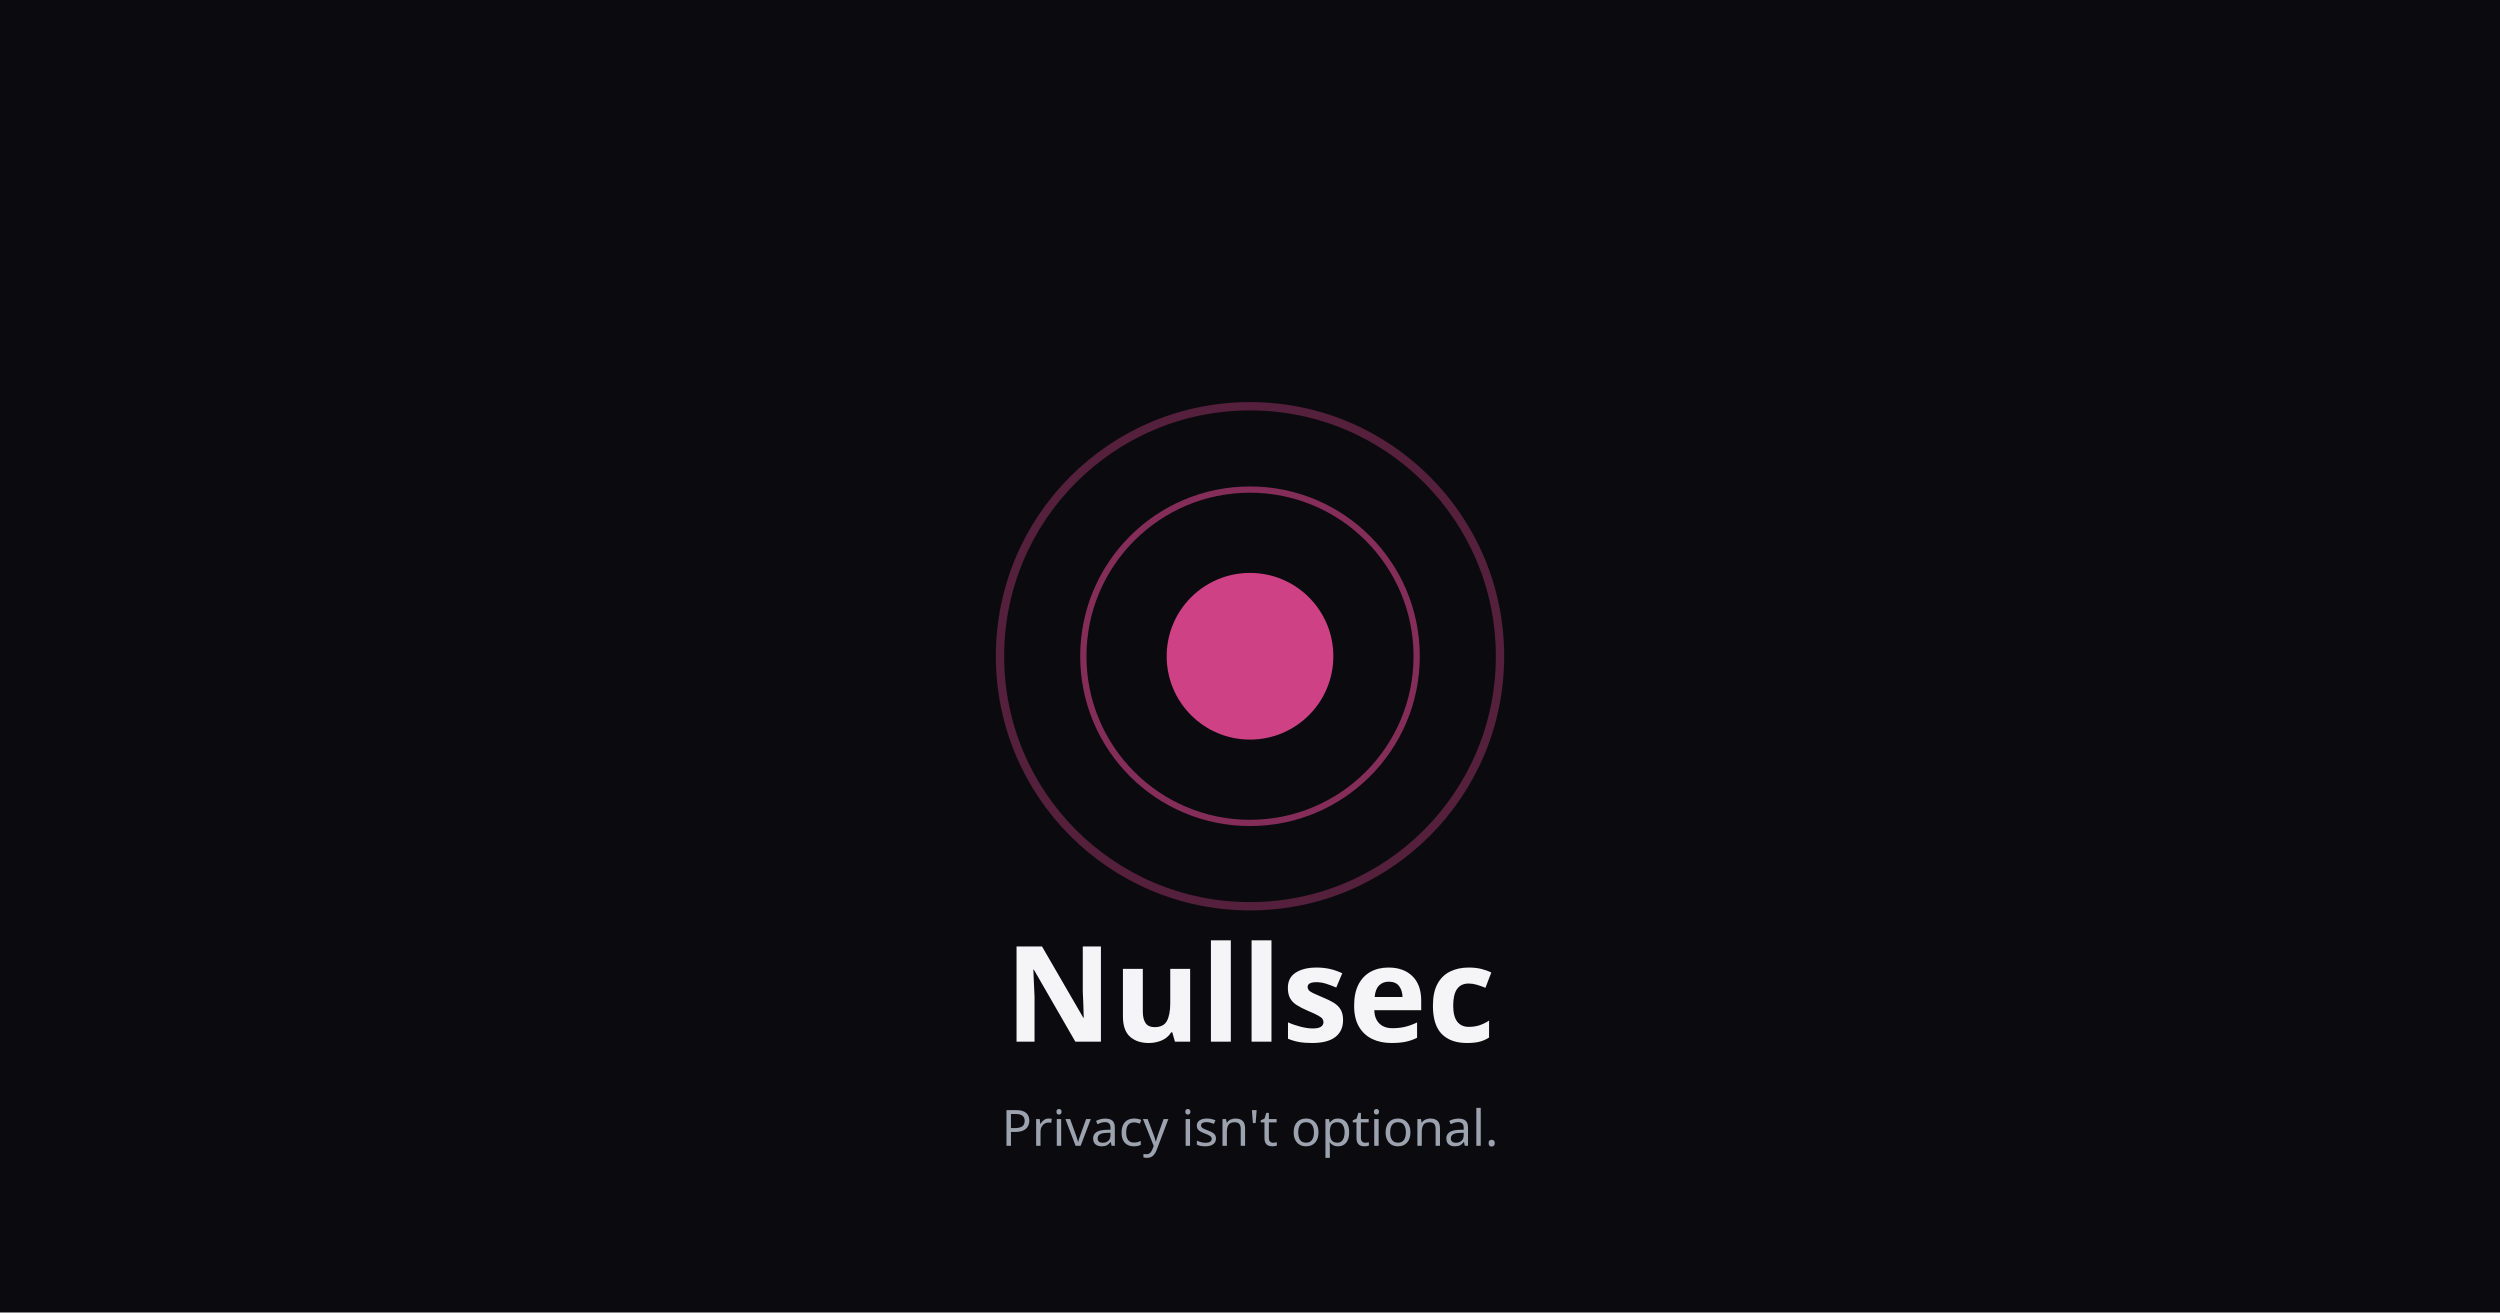
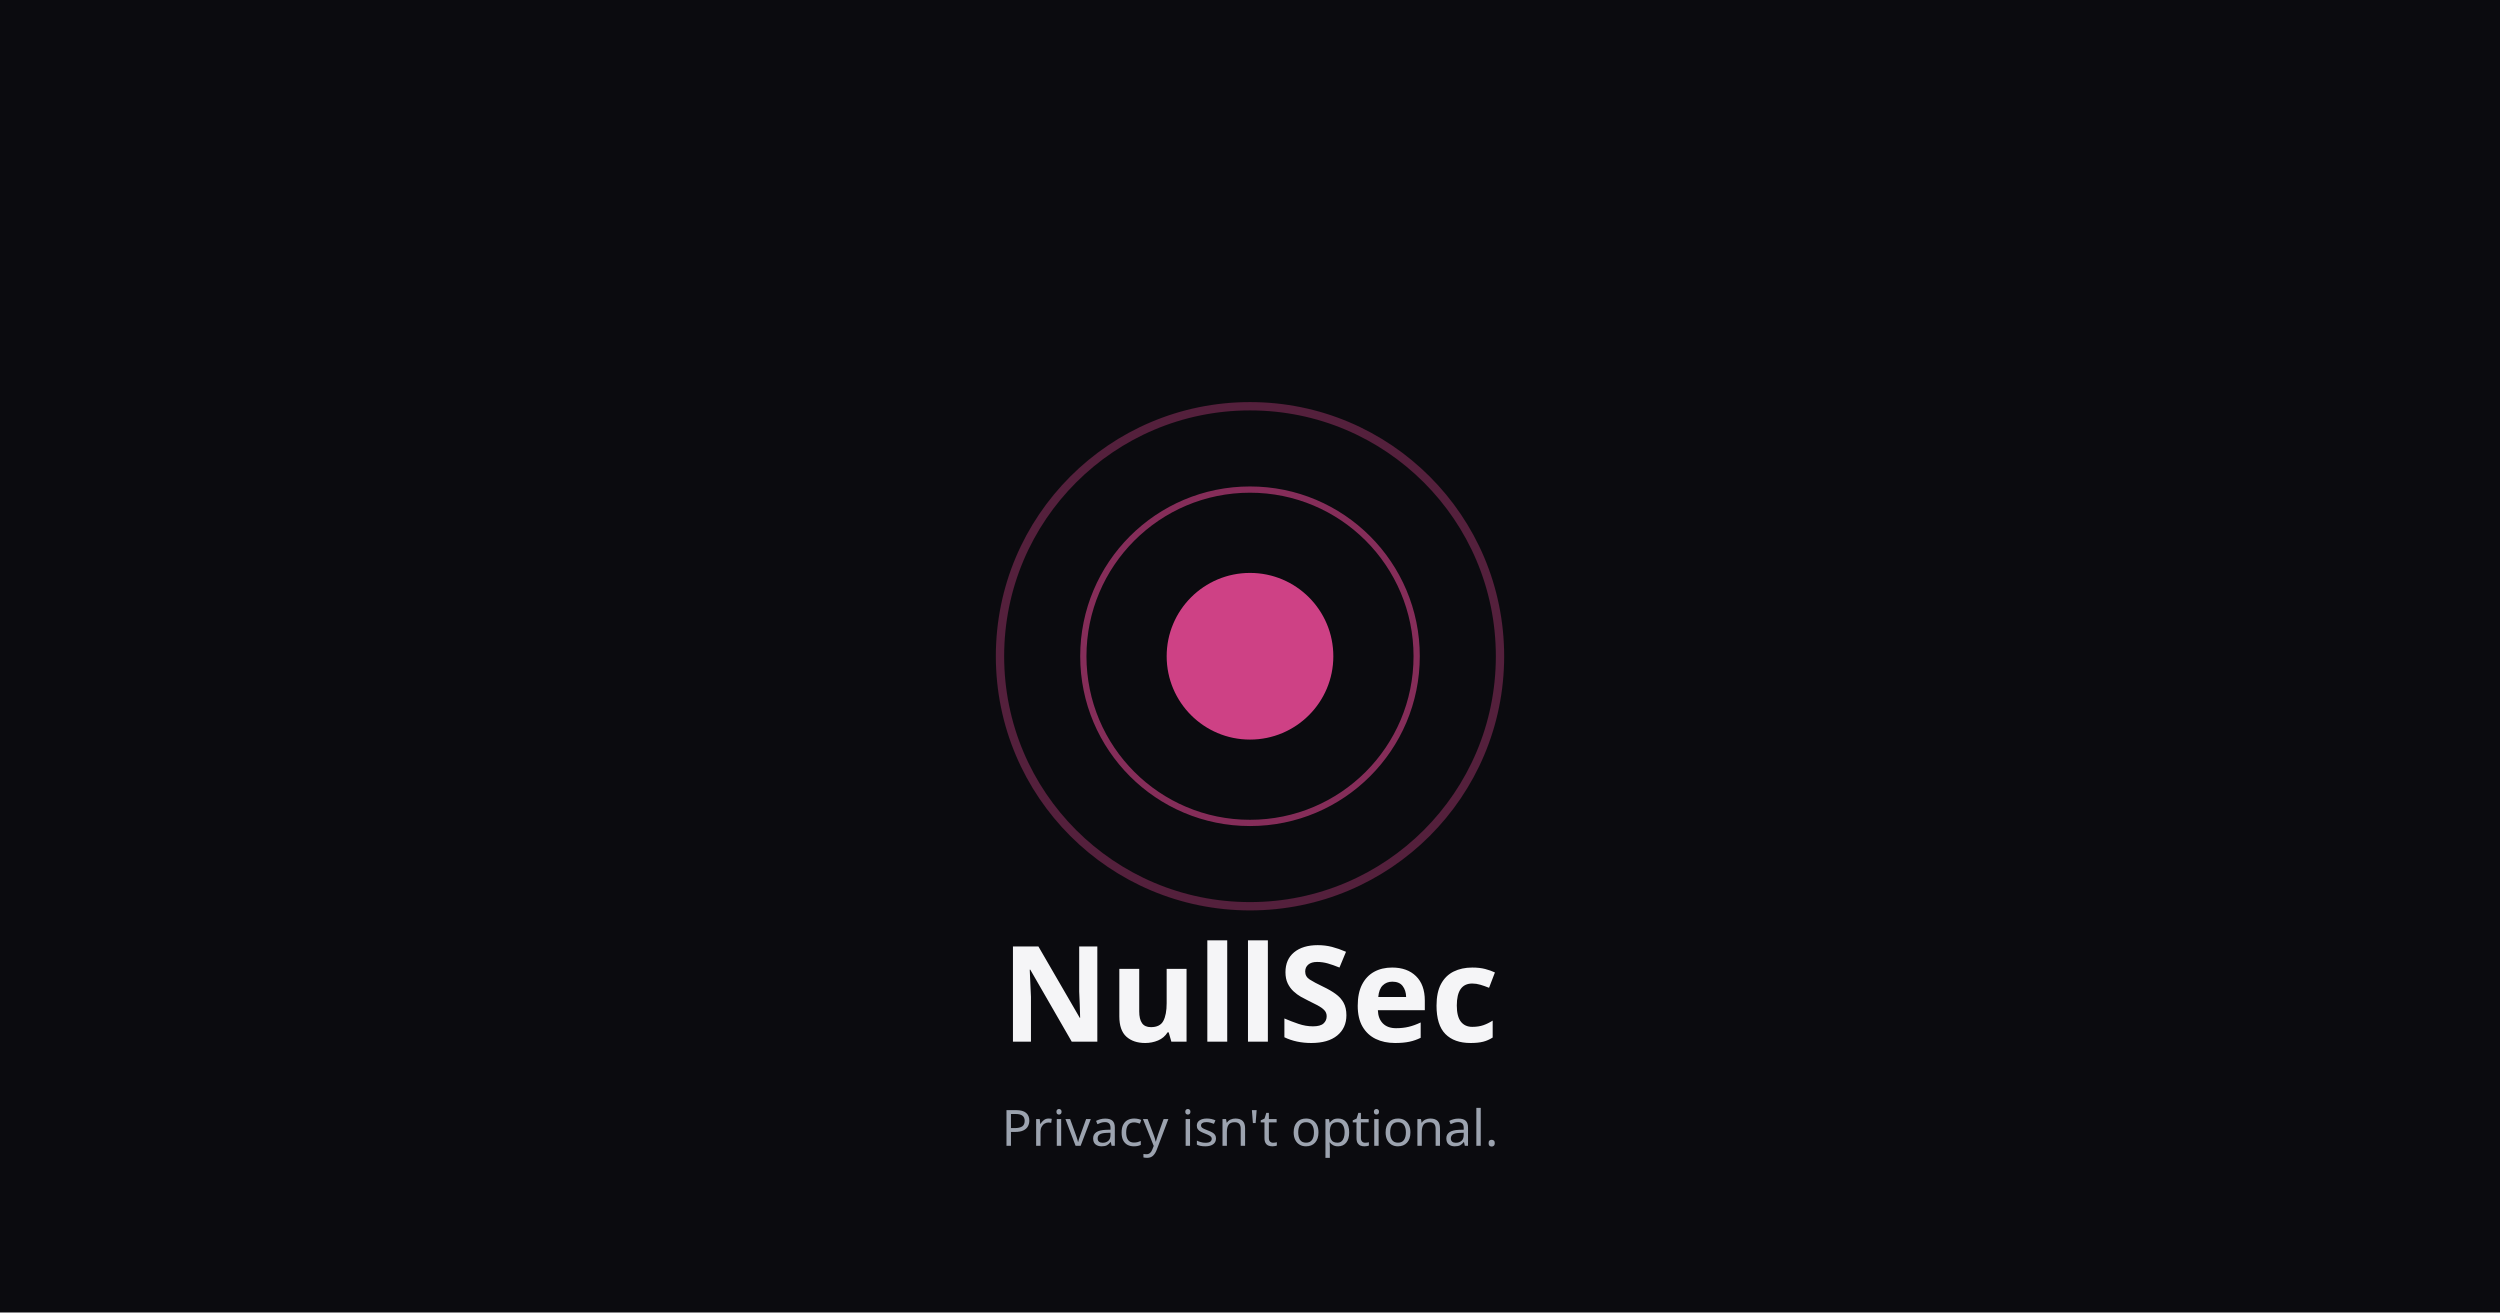
<svg xmlns="http://www.w3.org/2000/svg" width="1200" height="630" viewBox="0 0 1200 630">
  <rect width="1200" height="630" fill="#0B0B0F" />
  <circle cx="600" cy="315" r="120" fill="none" stroke="#FF4FA3" stroke-width="4" opacity="0.3" />
  <circle cx="600" cy="315" r="80" fill="none" stroke="#FF4FA3" stroke-width="3" opacity="0.5" />
  <circle cx="600" cy="315" r="40" fill="#FF4FA3" opacity="0.8" />
-   <text x="600" y="500" font-family="system-ui, sans-serif" font-size="64" font-weight="bold" fill="#F5F5F7" text-anchor="middle">Nullsec</text>
+   <text x="600" y="500" font-family="system-ui, sans-serif" font-size="64" font-weight="bold" fill="#F5F5F7" text-anchor="middle">NullSec</text>
  <text x="600" y="550" font-family="system-ui, sans-serif" font-size="24" fill="#9CA3AF" text-anchor="middle">Privacy isn't optional.</text>
</svg>
